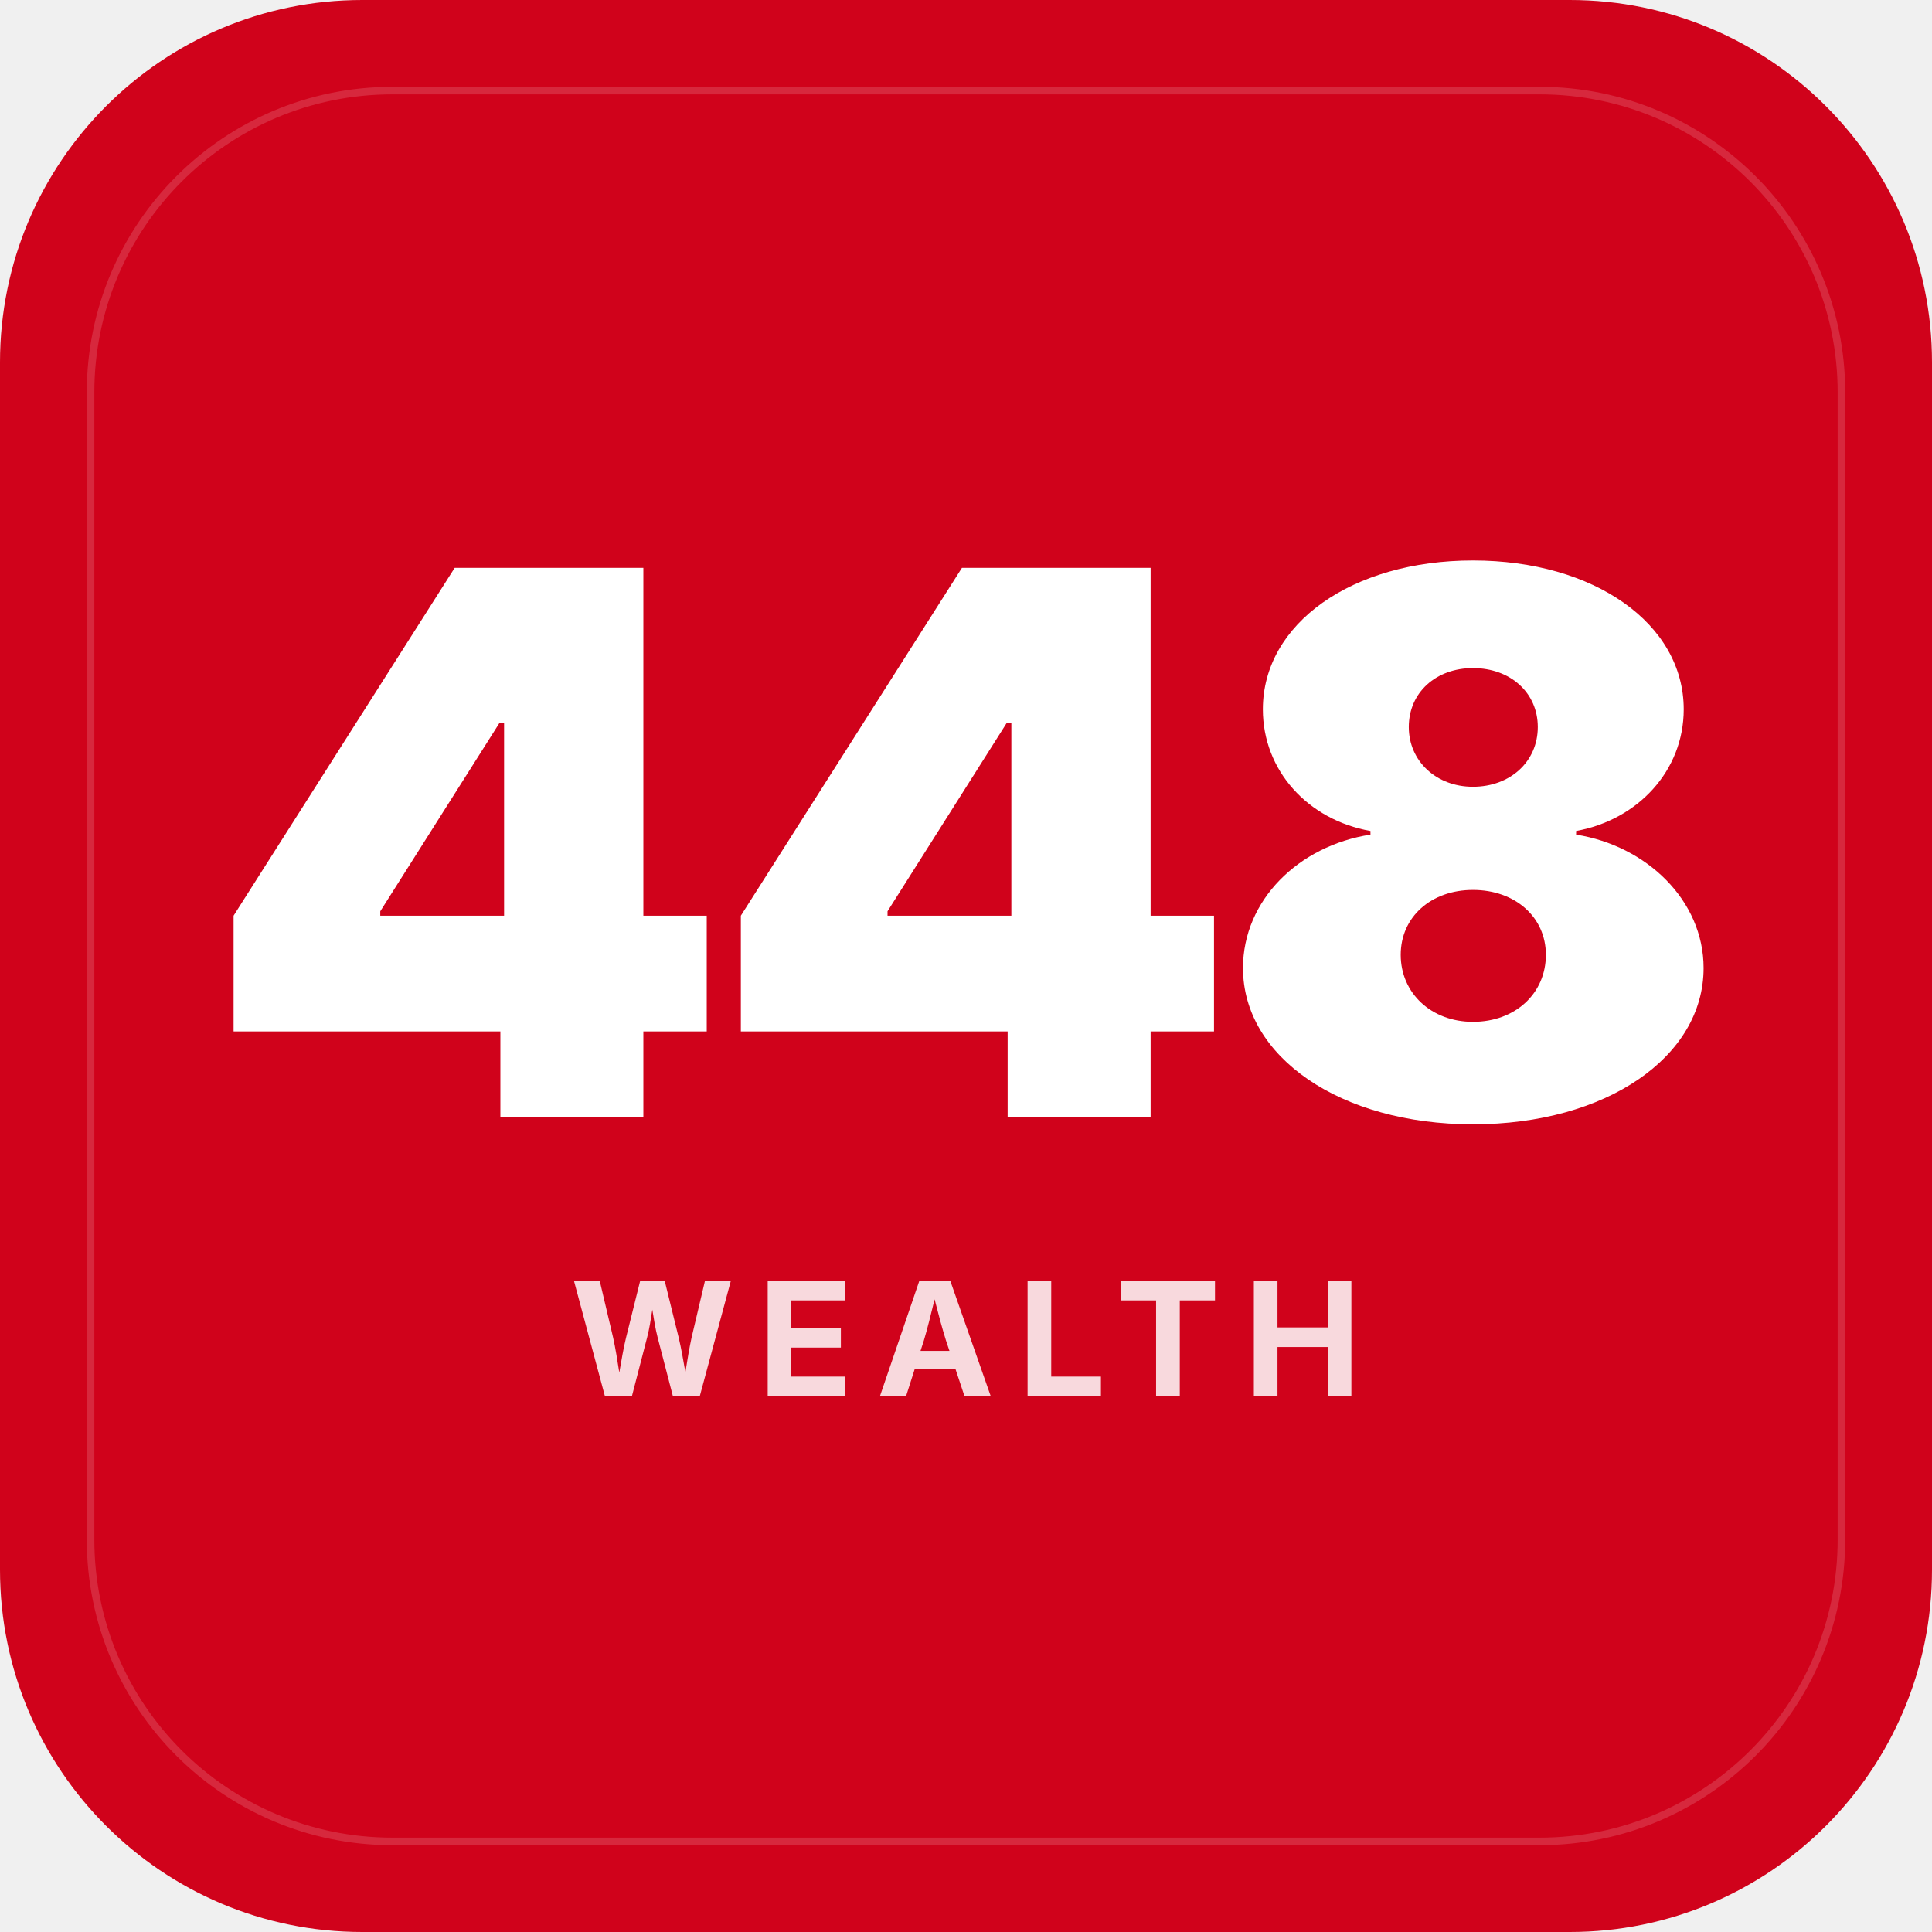
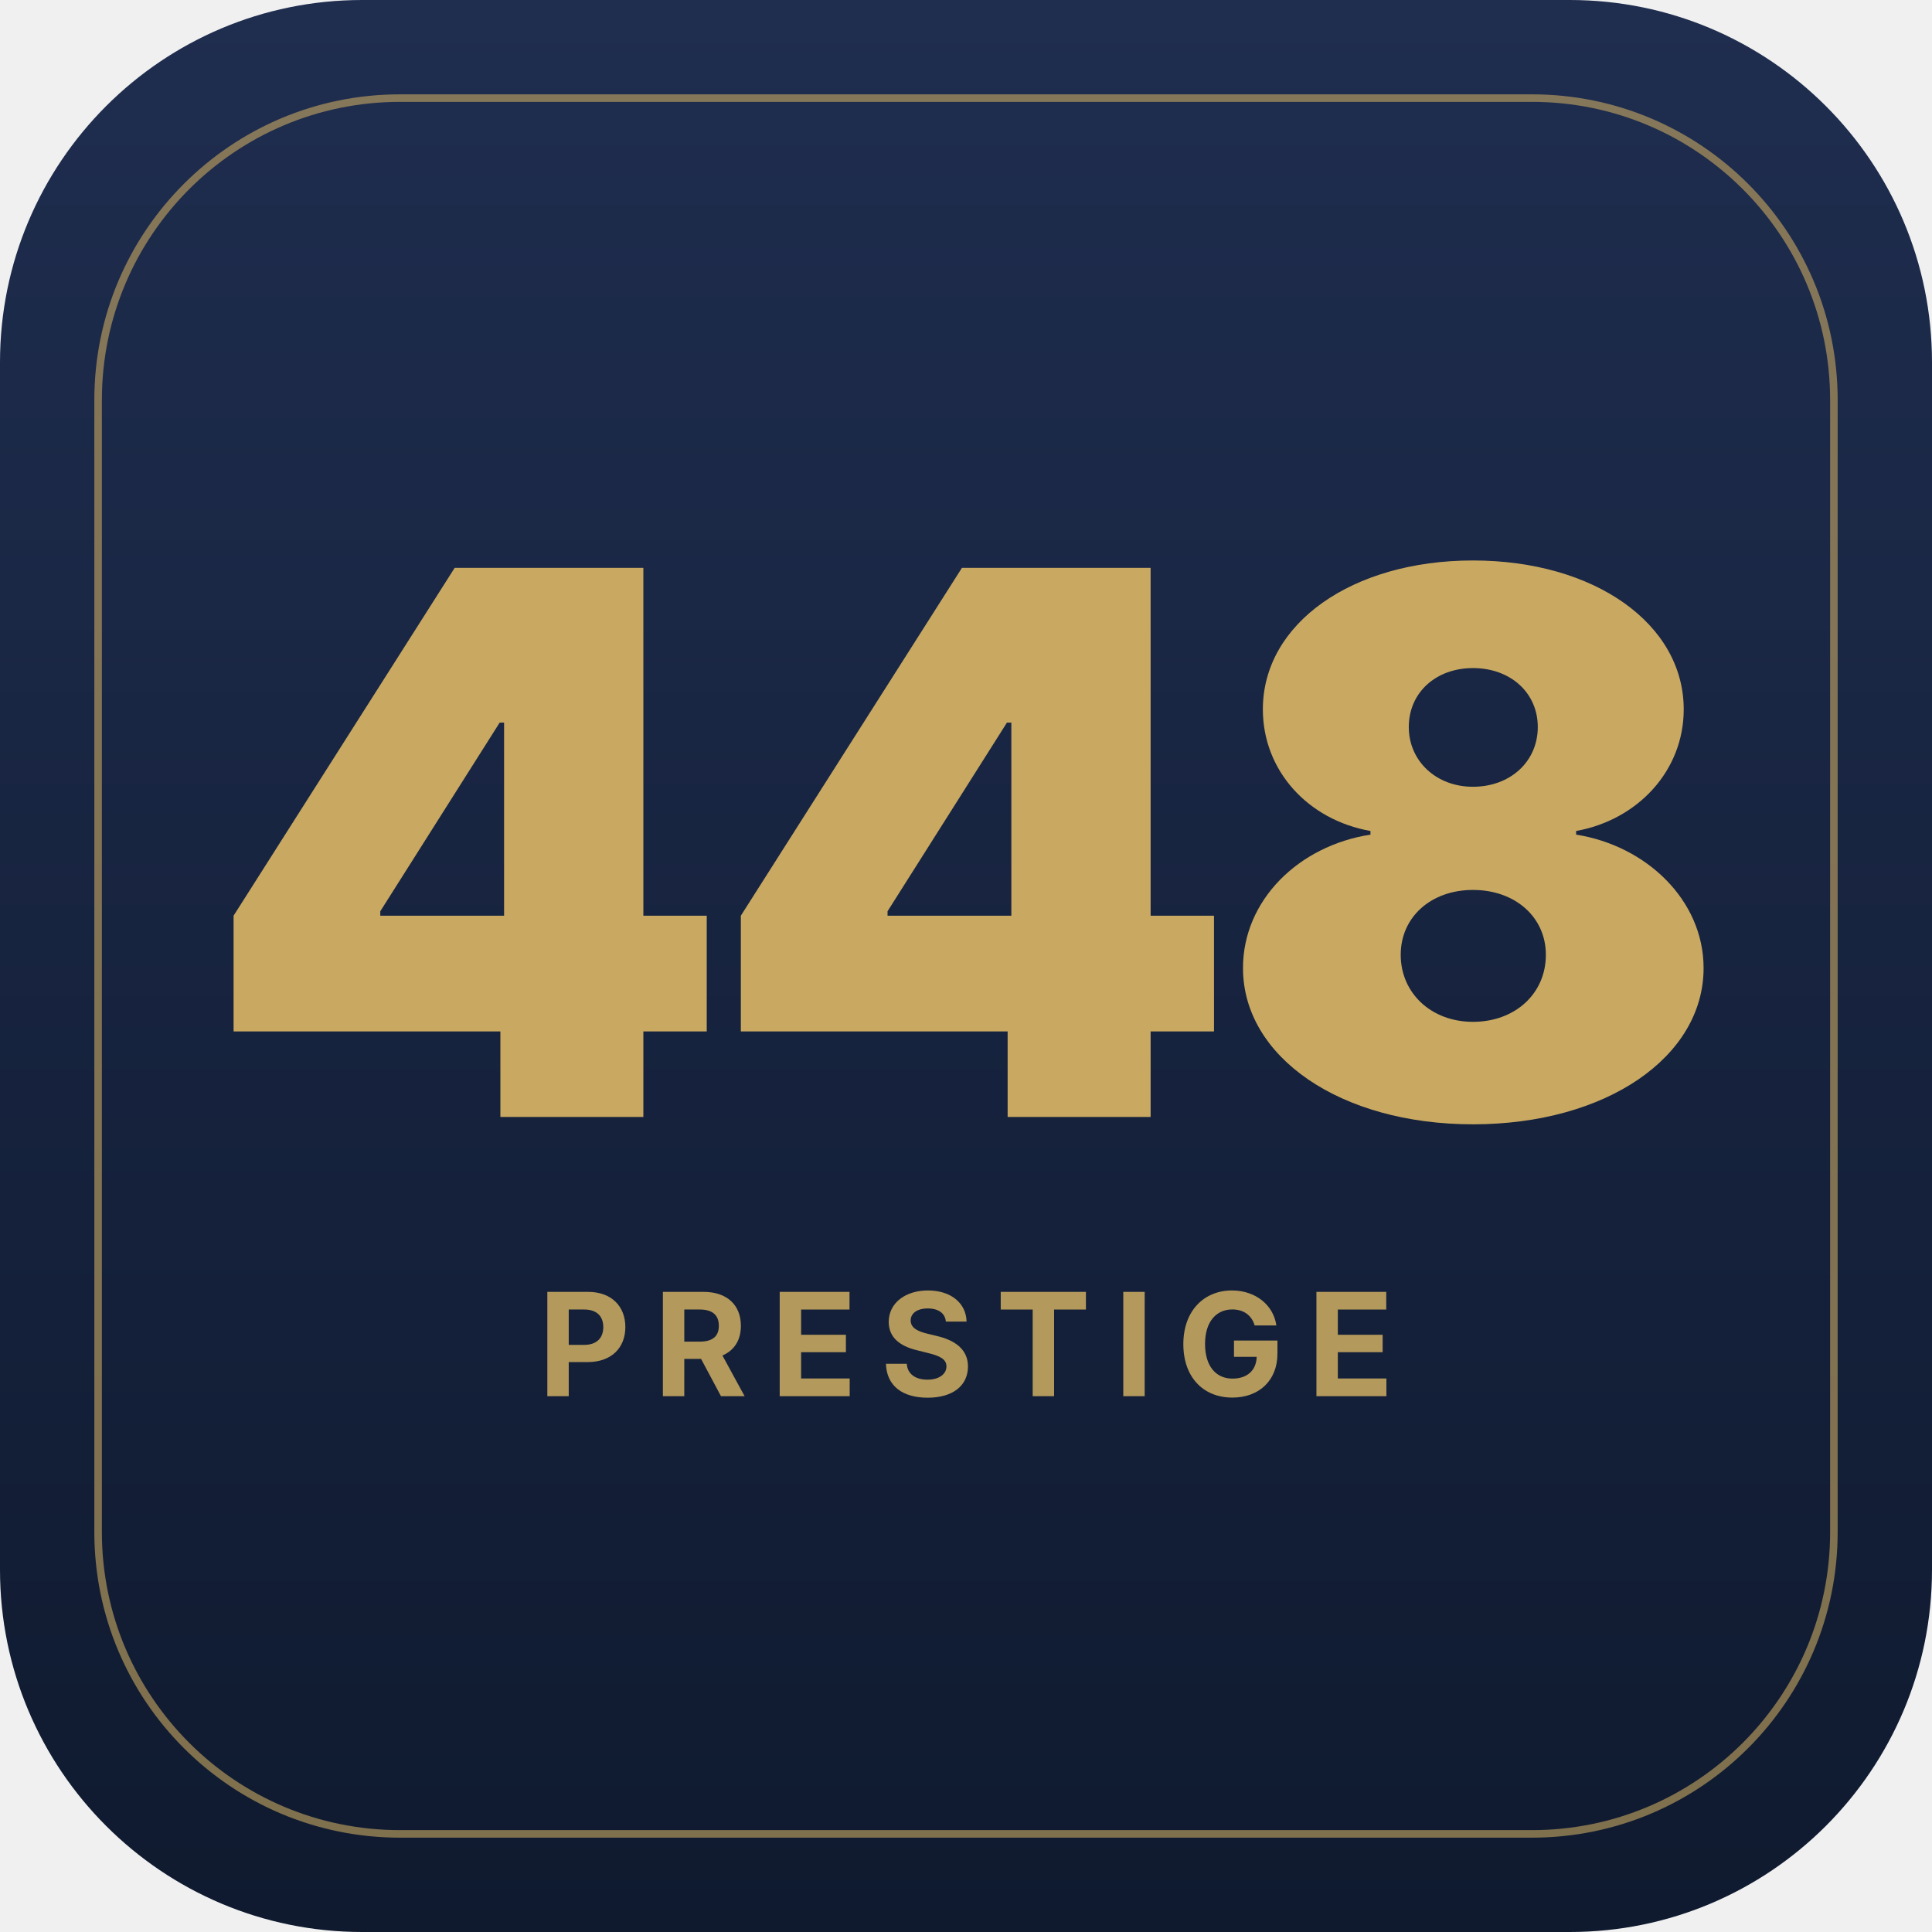
<svg xmlns="http://www.w3.org/2000/svg" viewBox="0 0 512 512" width="512" height="512">
-   <rect width="512" height="512" rx="96" ry="96" fill="#D0021B" />
-   <rect x="24" y="24" width="464" height="464" rx="80" ry="80" fill="none" stroke="rgba(255,255,255,0.15)" stroke-width="2" />
-   <text x="256" y="296" font-family="Inter, 'Segoe UI', Arial, sans-serif" font-size="200" font-weight="900" fill="#FFFFFF" text-anchor="middle" letter-spacing="-6">448</text>
-   <text x="256" y="370" font-family="Inter, 'Segoe UI', Arial, sans-serif" font-size="42" font-weight="700" fill="rgba(255,255,255,0.85)" text-anchor="middle" letter-spacing="6">WEALTH</text>
+   <defs>
+     <linearGradient id="navyGrad" x1="0" y1="0" x2="0" y2="1">
+       <stop offset="0" stop-color="#1F2D4F" />
+       <stop offset="1" stop-color="#0F1A2F" />
+     </linearGradient>
+   </defs>
+   <rect width="512" height="512" rx="96" ry="96" fill="url(#navyGrad)" />
+   <rect x="26" y="26" width="460" height="460" rx="80" ry="80" fill="none" stroke="#C9A961" stroke-opacity="0.6" stroke-width="2" />
+   <text x="256" y="296" font-family="Inter, 'Segoe UI', Arial, sans-serif" font-size="200" font-weight="900" fill="#C9A961" text-anchor="middle" letter-spacing="-6">448</text>
+   <text x="256" y="370" font-family="Inter, 'Segoe UI', Arial, sans-serif" font-size="38" font-weight="700" fill="#C9A961" fill-opacity="0.88" text-anchor="middle" letter-spacing="6">PRESTIGE</text>
</svg>
